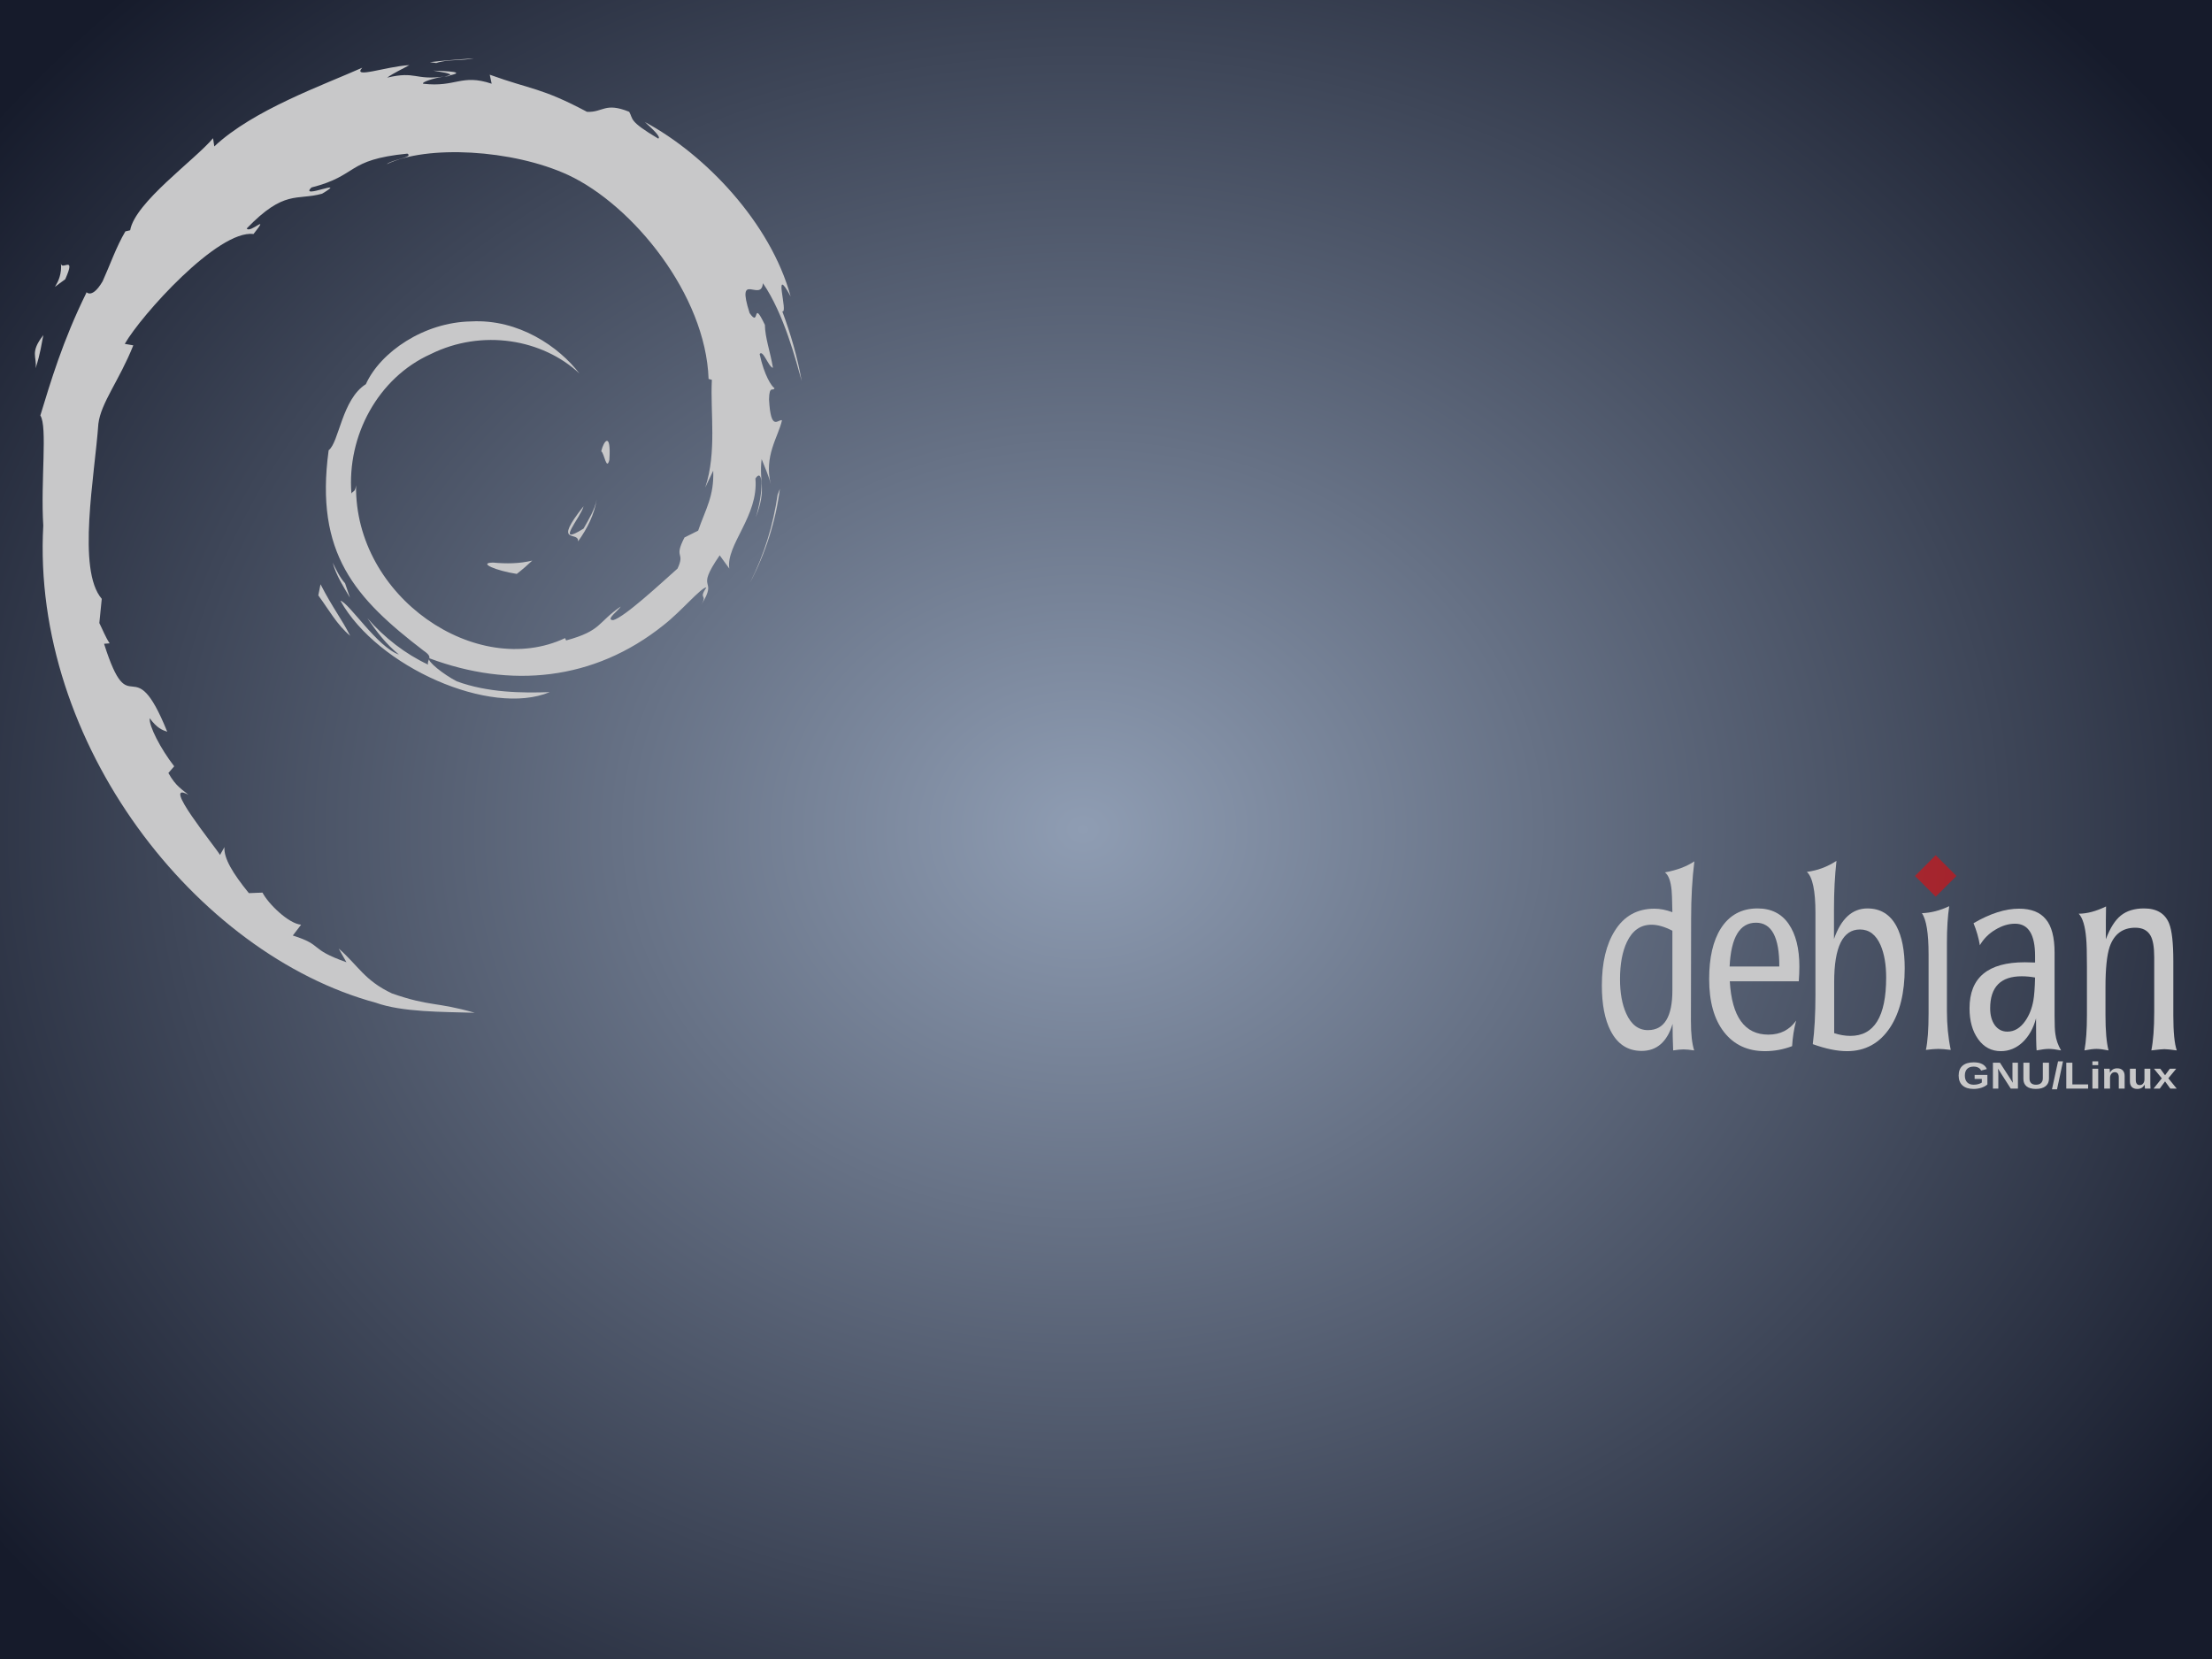
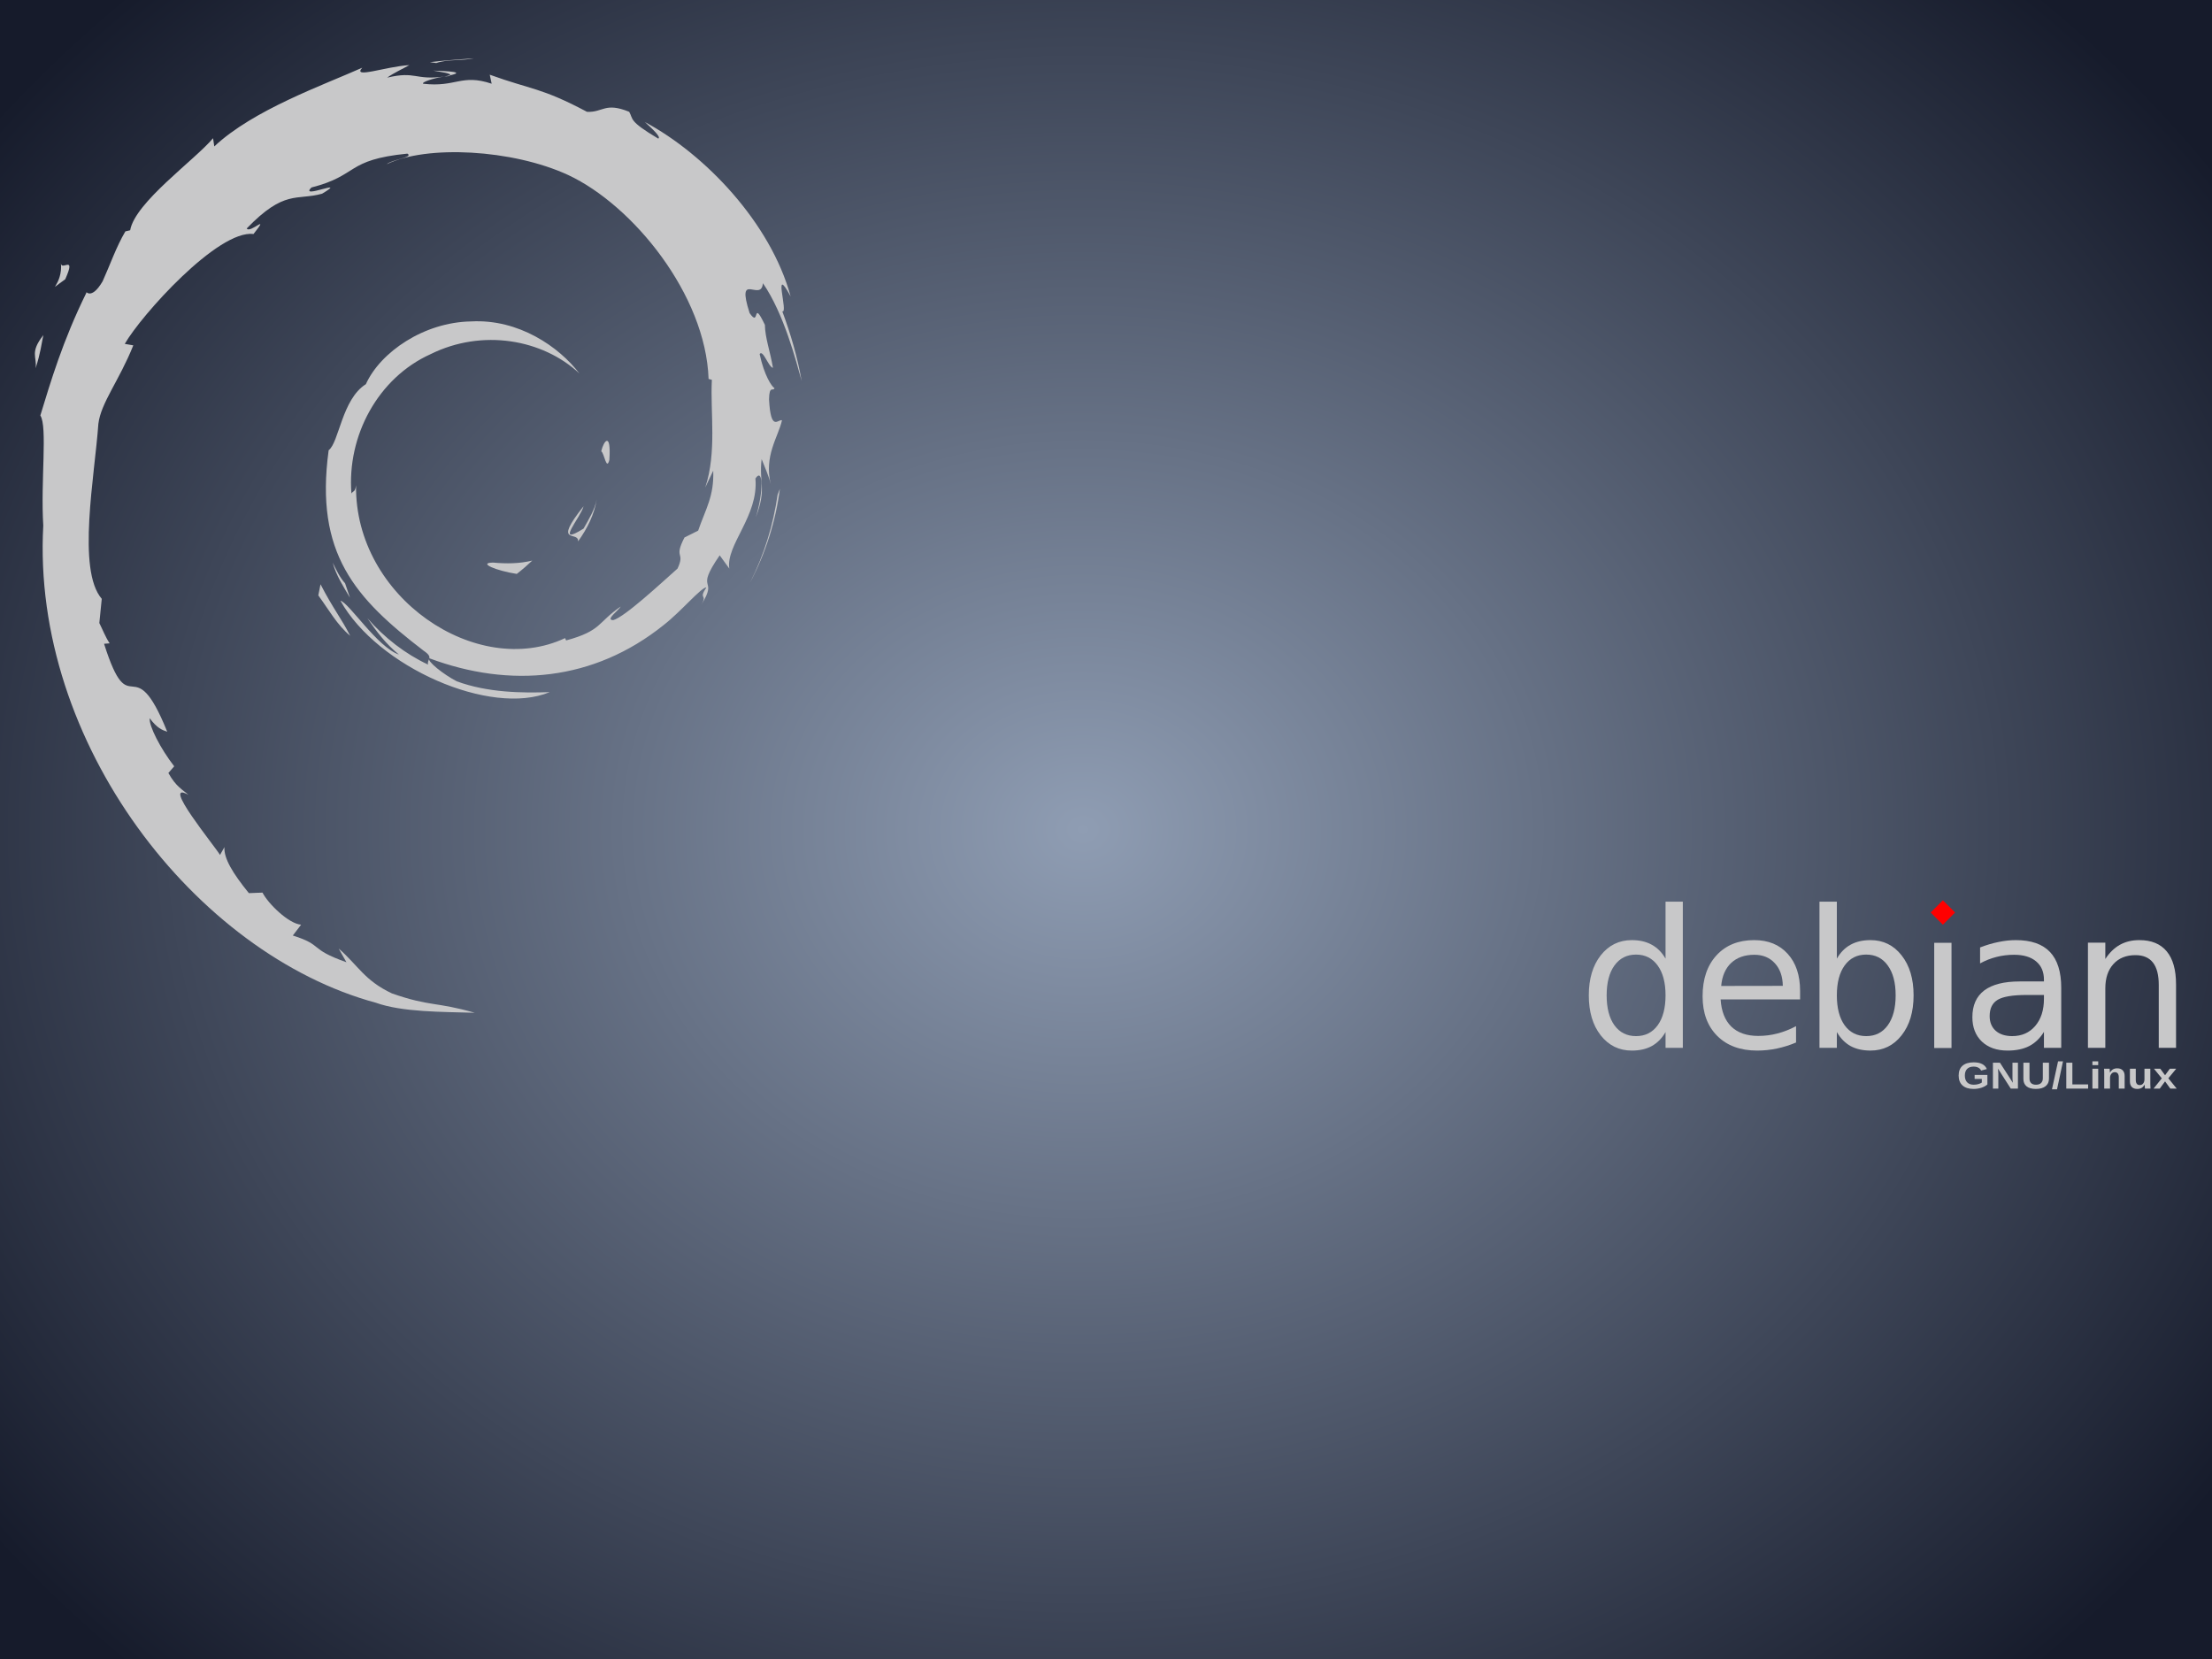
<svg xmlns="http://www.w3.org/2000/svg" xmlns:xlink="http://www.w3.org/1999/xlink" version="1.2" width="640" height="480" id="svg3044">
  <defs id="defs3048">
    <radialGradient cx="943.934" cy="580.806" r="960" fx="943.934" fy="580.806" id="radialGradient3765" xlink:href="#linearGradient3755" gradientUnits="userSpaceOnUse" gradientTransform="matrix(1.244891,0,0,0.8766271,-235.0949,-56.78839)" />
    <linearGradient id="linearGradient3755">
      <stop id="stop3757" style="stop-color:#8f9db3;stop-opacity:1" offset="0" />
      <stop id="stop3759" style="stop-color:#161b2b;stop-opacity:1" offset="1" />
    </linearGradient>
    <radialGradient cx="943.934" cy="580.806" r="960" fx="943.934" fy="580.806" id="radialGradient3088-8" xlink:href="#linearGradient3755-8" gradientUnits="userSpaceOnUse" gradientTransform="matrix(0.4149636,0,0,0.3506509,-78.36497,36.33974)" />
    <linearGradient id="linearGradient3755-8">
      <stop id="stop3757-2" style="stop-color:#8f9db3;stop-opacity:1" offset="0" />
      <stop id="stop3759-7" style="stop-color:#161b2b;stop-opacity:1" offset="1" />
    </linearGradient>
    <radialGradient cx="943.934" cy="580.806" r="960" fx="943.934" fy="580.806" id="radialGradient5367" xlink:href="#linearGradient3755-8" gradientUnits="userSpaceOnUse" gradientTransform="matrix(0.4149636,0,0,0.3506509,-78.36497,36.33974)" />
+     <radialGradient cx="943.934" cy="580.806" r="960" fx="943.934" fy="580.806" id="radialGradient3524" xlink:href="#linearGradient3755-8" gradientUnits="userSpaceOnUse" gradientTransform="matrix(0.4149636,0,0,0.3506509,-78.36497,36.33974)" />
  </defs>
-   <g id="layer1" />
-   <g id="layer2">
-     <flowRoot id="flowRoot5221" xml:space="preserve" style="font-size:40px;font-style:normal;font-variant:normal;font-weight:normal;font-stretch:normal;line-height:125%;letter-spacing:0px;word-spacing:0px;fill:#000000;fill-opacity:1;stroke:none;font-family:LaudatioC;-inkscape-font-specification:LaudatioC">
-       <flowRegion id="flowRegion5223">
-         <rect width="168.814" height="96.61" x="231.864" y="-151.525" id="rect5225" />
-       </flowRegion>
-       <flowPara id="flowPara5227" />
-     </flowRoot>
-     <g id="g5337">
-       <g id="g5305">
-         <rect width="640" height="480" x="0" y="0" id="rect2985" style="fill:url(#radialGradient5367);fill-opacity:1;stroke:none" />
-       </g>
-       <g id="g5310">
-         <g transform="matrix(2.589845,0,0,2.589845,10.30737,12.16168)" id="g3946" style="fill:#c8c8c9;fill-opacity:1;overflow:visible">
-           <g id="Layer_1" style="fill:#c8c8c9;fill-opacity:1">
-             <g transform="matrix(0.9832346,0,0,0.9832346,-0.0013766,1.818197)" id="g3916" style="fill:#c8c8c9;fill-opacity:1">
-               <path d="m 51.986,57.297 c -1.797,0.025 0.34,0.926 2.686,1.287 0.648,-0.506 1.236,-1.018 1.76,-1.516 -1.461,0.358 -2.948,0.366 -4.446,0.229" id="path3918" style="fill:#c8c8c9;fill-opacity:1" />
-               <path d="m 61.631,54.893 c 1.07,-1.477 1.85,-3.094 2.125,-4.766 -0.24,1.192 -0.887,2.221 -1.496,3.307 -3.359,2.115 -0.316,-1.256 -0.002,-2.537 -3.612,4.546 -0.496,2.726 -0.627,3.996" id="path3920" style="fill:#c8c8c9;fill-opacity:1" />
-               <path d="m 65.191,45.629 c 0.217,-3.236 -0.637,-2.213 -0.924,-0.978 0.335,0.174 0.6,2.281 0.924,0.978" id="path3922" style="fill:#c8c8c9;fill-opacity:1" />
-               <path d="m 45.172,1.399 c 0.959,0.172 2.072,0.304 1.916,0.533 1.049,-0.23 1.287,-0.442 -1.916,-0.533" id="path3924" style="fill:#c8c8c9;fill-opacity:1" />
-               <path d="M 47.088,1.932 46.41,2.072 47.041,2.016 47.088,1.932" id="path3926" style="fill:#c8c8c9;fill-opacity:1" />
-               <path d="m 76.992,46.856 c 0.107,2.906 -0.85,4.316 -1.713,6.812 l -1.553,0.776 c -1.271,2.468 0.123,1.567 -0.787,3.53 -1.984,1.764 -6.021,5.52 -7.313,5.863 -0.943,-0.021 0.639,-1.113 0.846,-1.541 -2.656,1.824 -2.131,2.738 -6.193,3.846 L 60.16,65.878 C 50.142,70.591 36.226,61.251 36.409,48.507 c -0.107,0.809 -0.304,0.607 -0.526,0.934 -0.517,-6.557 3.028,-13.143 9.007,-15.832 5.848,-2.895 12.704,-1.707 16.893,2.197 -2.301,-3.014 -6.881,-6.209 -12.309,-5.91 -5.317,0.084 -10.291,3.463 -11.951,7.131 -2.724,1.715 -3.04,6.611 -4.227,7.507 -1.597,11.737 3.004,16.808 10.787,22.773 1.225,0.826 0.345,0.951 0.511,1.58 -2.586,-1.211 -4.954,-3.039 -6.901,-5.277 1.033,1.512 2.148,2.982 3.589,4.137 -2.438,-0.826 -5.695,-5.908 -6.646,-6.115 4.203,7.525 17.052,13.197 23.78,10.383 -3.113,0.115 -7.068,0.064 -10.566,-1.229 -1.469,-0.756 -3.467,-2.322 -3.11,-2.615 9.182,3.43 18.667,2.598 26.612,-3.771 2.021,-1.574 4.229,-4.252 4.867,-4.289 -0.961,1.445 0.164,0.695 -0.574,1.971 2.014,-3.248 -0.875,-1.322 2.082,-5.609 l 1.092,1.504 c -0.406,-2.696 3.348,-5.97 2.967,-10.234 0.861,-1.304 0.961,1.403 0.047,4.403 1.268,-3.328 0.334,-3.863 0.66,-6.609 0.352,0.923 0.814,1.904 1.051,2.878 -0.826,-3.216 0.848,-5.416 1.262,-7.285 -0.408,-0.181 -1.275,1.422 -1.473,-2.377 0.029,-1.65 0.459,-0.865 0.625,-1.271 -0.324,-0.186 -1.174,-1.451 -1.691,-3.877 0.375,-0.57 1.002,1.478 1.512,1.562 -0.328,-1.929 -0.893,-3.4 -0.916,-4.88 -1.49,-3.114 -0.527,0.415 -1.736,-1.337 -1.586,-4.947 1.316,-1.148 1.512,-3.396 2.404,3.483 3.775,8.881 4.404,11.117 -0.48,-2.726 -1.256,-5.367 -2.203,-7.922 0.73,0.307 -1.176,-5.609 0.949,-1.691 C 83.519,18.706 76.074,10.902 69.225,7.24 70.063,8.007 71.121,8.97 70.741,9.121 67.335,7.093 67.934,6.935 67.446,6.078 64.671,4.949 64.489,6.169 62.651,6.08 57.421,3.306 56.413,3.601 51.6,1.863 l 0.219,1.023 c -3.465,-1.154 -4.037,0.438 -7.782,0.004 -0.228,-0.178 1.2,-0.644 2.375,-0.815 -3.35,0.442 -3.193,-0.66 -6.471,0.122 0.808,-0.567 1.662,-0.942 2.524,-1.424 -2.732,0.166 -6.522,1.59 -5.352,0.295 -4.456,1.988 -12.37,4.779 -16.811,8.943 l -0.14,-0.933 c -2.035,2.443 -8.874,7.296 -9.419,10.46 l -0.544,0.127 c -1.059,1.793 -1.744,3.825 -2.584,5.67 -1.385,2.36 -2.03,0.908 -1.833,1.278 -2.724,5.523 -4.077,10.164 -5.246,13.97 0.833,1.245 0.02,7.495 0.335,12.497 -1.368,24.704 17.338,48.69 37.785,54.228 2.997,1.072 7.454,1.031 11.245,1.141 -4.473,-1.279 -5.051,-0.678 -9.408,-2.197 -3.143,-1.48 -3.832,-3.17 -6.058,-5.102 l 0.881,1.557 c -4.366,-1.545 -2.539,-1.912 -6.091,-3.037 l 0.941,-1.229 C 28.751,98.334 26.418,96.056 25.78,94.795 l -1.548,0.061 c -1.86,-2.295 -2.851,-3.949 -2.779,-5.23 l -0.5,0.891 c -0.567,-0.973 -6.843,-8.607 -3.587,-6.83 -0.605,-0.553 -1.409,-0.9 -2.281,-2.484 l 0.663,-0.758 c -1.567,-2.016 -2.884,-4.6 -2.784,-5.461 0.836,1.129 1.416,1.34 1.99,1.533 -3.957,-9.818 -4.179,-0.541 -7.176,-9.994 L 8.412,66.472 C 7.926,65.74 7.631,64.945 7.24,64.165 l 0.276,-2.75 C 4.667,58.121 6.719,47.409 7.13,41.534 7.415,39.145 9.508,36.602 11.1,32.614 l -0.97,-0.167 c 1.854,-3.234 10.586,-12.988 14.63,-12.486 1.959,-2.461 -0.389,-0.009 -0.772,-0.629 4.303,-4.453 5.656,-3.146 8.56,-3.947 3.132,-1.859 -2.688,0.725 -1.203,-0.709 5.414,-1.383 3.837,-3.144 10.9,-3.846 0.745,0.424 -1.729,0.655 -2.35,1.205 4.511,-2.207 14.275,-1.705 20.617,1.225 7.359,3.439 15.627,13.605 15.953,23.17 l 0.371,0.1 c -0.188,3.802 0.582,8.199 -0.752,12.238 l 0.908,-1.912" id="path3928" style="fill:#c8c8c9;fill-opacity:1" />
-               <path d="m 32.372,59.764 -0.252,1.26 c 1.181,1.604 2.118,3.342 3.626,4.596 -1.085,-2.118 -1.891,-2.993 -3.374,-5.856" id="path3930" style="fill:#c8c8c9;fill-opacity:1" />
-               <path d="m 35.164,59.654 c -0.625,-0.691 -0.995,-1.523 -1.409,-2.352 0.396,1.457 1.207,2.709 1.962,3.982 l -0.553,-1.63" id="path3932" style="fill:#c8c8c9;fill-opacity:1" />
-               <path d="m 84.568,48.916 -0.264,0.662 c -0.484,3.438 -1.529,6.84 -3.131,9.994 1.77,-3.328 2.915,-6.968 3.395,-10.656" id="path3934" style="fill:#c8c8c9;fill-opacity:1" />
-               <path d="M 45.527,0.537 C 46.742,0.092 48.514,0.293 49.803,0 48.123,0.141 46.451,0.225 44.8,0.438 l 0.727,0.099" id="path3936" style="fill:#c8c8c9;fill-opacity:1" />
-               <path d="m 2.872,23.219 c 0.28,2.592 -1.95,3.598 0.494,1.889 1.31,-2.951 -0.512,-0.815 -0.494,-1.889" id="path3938" style="fill:#c8c8c9;fill-opacity:1" />
-               <path d="M 0,35.215 C 0.563,33.487 0.665,32.449 0.88,31.449 -0.676,33.438 0.164,33.862 0,35.215" id="path3940" style="fill:#c8c8c9;fill-opacity:1" />
-             </g>
-           </g>
-         </g>
-         <g transform="scale(0.8736553,1.144616)" id="text5217" style="font-size:63.295px;font-style:normal;font-variant:normal;font-weight:bold;font-stretch:normal;text-align:start;line-height:125%;letter-spacing:0px;word-spacing:0px;writing-mode:lr-tb;text-anchor:start;fill:#c8c8c9;fill-opacity:1;stroke:none;font-family:LaudatioC;-inkscape-font-specification:LaudatioC Bold">
-           <path d="m 561.129,217.73 c -0.717,4.389 -1.076,9.199 -1.076,14.431 l -0.063,25.951 c -3e-5,3.249 0.359,5.718 1.076,7.406 -1.435,-0.169 -2.616,-0.253 -3.545,-0.253 -0.886,0 -2.025,0.084 -3.418,0.253 -0.127,-2.363 -0.19,-4.599 -0.19,-6.709 -1.814,4.557 -5.232,6.836 -10.254,6.836 -4.557,0 -7.975,-1.688 -10.254,-5.064 -1.941,-2.869 -2.912,-6.688 -2.912,-11.456 0,-5.781 1.435,-10.401 4.304,-13.862 3.038,-3.713 7.406,-5.57 13.102,-5.57 1.857,3e-5 3.84,0.295 5.95,0.886 -0.084,-3.207 -0.169,-5.042 -0.253,-5.507 -0.295,-2.363 -1.034,-3.882 -2.215,-4.557 3.924,-0.549 7.173,-1.477 9.747,-2.785 m -7.279,32.597 0,-15.064 c -2.574,-1.013 -4.874,-1.519 -6.899,-1.519 -3.629,3e-5 -6.351,1.456 -8.165,4.367 -1.519,2.447 -2.279,5.591 -2.279,9.431 0,3.418 0.675,6.287 2.025,8.608 1.646,2.827 4.051,4.241 7.216,4.241 5.401,1e-5 8.102,-3.355 8.102,-10.064" id="path5245" style="font-weight:normal;line-height:125%;fill:#c8c8c9;fill-opacity:1;font-family:LaudatioC;-inkscape-font-specification:LaudatioC" />
-           <path d="m 595.902,244.314 c -3e-5,1.139 -0.063,2.384 -0.19,3.734 l -22.85,0 c 0.675,8.988 4.937,13.482 12.786,13.482 3.924,0 6.984,-1.182 9.178,-3.545 -0.717,2.11 -1.16,4.262 -1.329,6.456 -2.912,0.844 -5.908,1.266 -8.988,1.266 -5.739,0 -10.254,-1.603 -13.545,-4.81 -3.291,-3.207 -4.937,-7.68 -4.937,-13.419 0,-5.401 1.287,-9.663 3.861,-12.786 2.827,-3.376 6.878,-5.064 12.153,-5.064 4.515,4e-5 7.954,1.308 10.317,3.924 2.363,2.616 3.545,6.203 3.545,10.76 m -6.646,0 c 0.042,-7.384 -2.532,-11.077 -7.722,-11.077 -5.359,3e-5 -8.271,3.692 -8.735,11.077 l 16.457,0" id="path5247" style="font-weight:normal;line-height:125%;fill:#c8c8c9;fill-opacity:1;font-family:LaudatioC;-inkscape-font-specification:LaudatioC" />
-           <path d="m 630.785,244.757 c -3e-5,6.203 -1.604,11.182 -4.81,14.938 -3.46,4.009 -8.228,6.013 -14.305,6.013 -3.249,0 -7.026,-0.591 -11.33,-1.772 0.591,-3.46 0.886,-7.638 0.886,-12.532 l 0,-20.634 c 0,-5.612 -0.949,-9.072 -2.848,-10.38 3.502,-0.338 6.773,-1.266 9.811,-2.785 -0.549,3.798 -0.823,7.806 -0.823,12.026 l 0,7.722 c 2.363,-5.148 6.055,-7.722 11.077,-7.722 4.304,4e-5 7.511,1.498 9.621,4.494 1.814,2.616 2.722,6.161 2.722,10.634 m -6.14,2.342 c -3e-5,-3.249 -0.612,-5.971 -1.836,-8.165 -1.519,-2.658 -3.798,-3.988 -6.836,-3.988 -5.697,3e-5 -8.545,4.431 -8.545,13.292 l 0,12.912 c 1.814,0.464 3.608,0.696 5.38,0.696 7.891,1e-5 11.836,-4.916 11.836,-14.748" id="path5249" style="font-weight:normal;line-height:125%;fill:#c8c8c9;fill-opacity:1;font-family:LaudatioC;-inkscape-font-specification:LaudatioC" />
-           <path d="m 646.034,265.391 c -1.814,-0.169 -3.186,-0.253 -4.114,-0.253 -1.013,0 -2.384,0.084 -4.114,0.253 0.591,-2.11 0.886,-5.19 0.886,-9.241 l 0,-14.938 c 0,-5.317 -0.738,-8.777 -2.215,-10.38 2.996,-0.084 6.013,-0.675 9.051,-1.772 -0.506,2.574 -0.76,5.654 -0.76,9.241 l 0,17.28 c -10e-6,3.46 0.422,6.73 1.266,9.811" id="path5251" style="font-weight:normal;line-height:125%;fill:#c8c8c9;fill-opacity:1;font-family:LaudatioC;-inkscape-font-specification:LaudatioC" />
-           <path d="m 682.572,265.518 c -1.688,-0.253 -3.038,-0.38 -4.051,-0.38 -1.013,0 -2.363,0.127 -4.051,0.38 -0.127,-0.971 -0.19,-3.671 -0.19,-8.102 -0.886,2.532 -2.384,4.557 -4.494,6.076 -2.11,1.477 -4.494,2.215 -7.152,2.215 -3.123,0 -5.633,-1.013 -7.532,-3.038 -1.899,-2.025 -2.848,-4.621 -2.848,-7.785 0,-7.764 6.097,-11.646 18.292,-11.646 1.013,2e-5 2.152,0.021 3.418,0.063 l 0,-1.646 c -3e-5,-5.443 -2.215,-8.165 -6.646,-8.165 -2.152,3e-5 -4.325,0.506 -6.519,1.519 -2.152,0.971 -3.861,2.279 -5.127,3.924 -0.38,-1.814 -1.076,-3.671 -2.089,-5.57 5.486,-2.447 10.507,-3.671 15.064,-3.671 4.009,3e-5 6.962,0.886 8.861,2.658 1.941,1.73 2.912,4.557 2.912,8.482 l 0,15.95 c -3e-5,2.194 0.084,3.713 0.253,4.557 0.253,1.477 0.886,2.869 1.899,4.177 m -8.608,-18.419 c -1.477,-0.211 -2.954,-0.316 -4.431,-0.316 -6.962,2e-5 -10.444,2.701 -10.444,8.102 -10e-6,1.73 0.506,3.144 1.519,4.241 1.055,1.097 2.447,1.646 4.177,1.646 2.321,10e-6 4.304,-0.907 5.95,-2.722 1.308,-1.435 2.194,-3.144 2.658,-5.127 0.295,-1.266 0.485,-3.207 0.57,-5.823" id="path5253" style="font-weight:normal;line-height:125%;fill:#c8c8c9;fill-opacity:1;font-family:LaudatioC;-inkscape-font-specification:LaudatioC" />
-           <path d="m 720.886,265.518 c -2.025,-0.211 -3.397,-0.316 -4.114,-0.316 -0.633,0 -2.068,0.105 -4.304,0.316 0.633,-2.447 0.949,-5.654 0.949,-9.621 l 0,-13.925 c -3e-5,-2.532 -0.401,-4.346 -1.203,-5.443 -0.971,-1.35 -2.658,-2.025 -5.064,-2.025 -4.178,3e-5 -7.005,1.604 -8.482,4.81 -0.928,2.11 -1.393,5.549 -1.392,10.317 l 0,6.962 c -10e-6,3.966 0.338,6.941 1.013,8.925 -1.688,-0.253 -3.017,-0.38 -3.988,-0.38 -1.013,0 -2.342,0.127 -3.988,0.38 0.549,-2.279 0.823,-5.253 0.823,-8.925 l 0,-12.279 c 0,-3.502 -0.084,-5.886 -0.253,-7.152 -0.338,-3.08 -1.16,-5.148 -2.469,-6.203 2.743,4e-5 5.76,-0.612 9.051,-1.836 -0.042,0.971 -0.063,2.131 -0.063,3.481 l 0,4.81 c 1.392,-2.827 3.059,-4.832 5,-6.013 1.941,-1.181 4.494,-1.772 7.659,-1.772 4.177,4e-5 6.941,1.266 8.292,3.798 0.928,1.772 1.392,4.937 1.393,9.494 l 0,13.798 c -4e-5,4.177 0.38,7.11 1.139,8.798" id="path5255" style="font-weight:normal;line-height:125%;fill:#c8c8c9;fill-opacity:1;font-family:LaudatioC;-inkscape-font-specification:LaudatioC" />
-         </g>
-         <rect width="8.481" height="8.481" x="212.576" y="570.991" transform="matrix(0.7071068,-0.7071068,0.7071068,0.7071068,0,0)" id="rect5259" style="opacity:0.519;fill:#ff0000;fill-opacity:1;fill-rule:evenodd;stroke:none" />
-         <text x="531.909" y="335.262" transform="scale(1.064464,0.9394396)" id="text5281" xml:space="preserve" style="font-size:11.576px;font-style:normal;font-variant:normal;font-weight:normal;font-stretch:normal;line-height:125%;letter-spacing:0px;word-spacing:0px;fill:#c8c8c9;fill-opacity:1;stroke:none;font-family:LaudatioC;-inkscape-font-specification:LaudatioC">
-           <tspan x="531.909" y="335.262" id="tspan5283" style="font-style:normal;font-variant:normal;font-weight:bold;font-stretch:normal;fill:#c8c8c9;fill-opacity:1;font-family:Liberation Sans;-inkscape-font-specification:Liberation Sans Bold">GNU/Linux</tspan>
-         </text>
+   <g transform="translate(-15.76271,0)" id="layer1" />
+   <flowRoot transform="translate(-15.76271,0)" id="flowRoot5221" xml:space="preserve" style="font-size:40px;font-style:normal;font-variant:normal;font-weight:normal;font-stretch:normal;line-height:125%;letter-spacing:0px;word-spacing:0px;fill:#000000;fill-opacity:1;stroke:none">
+     <flowRegion id="flowRegion5223">
+       <rect width="168.814" height="96.61" x="231.864" y="-151.525" id="rect5225" />
+     </flowRegion>
+     <flowPara id="flowPara5227" />
+   </flowRoot>
+   <g id="g5305">
+     <rect width="640" height="480" x="0" y="0" id="rect2985" style="fill:url(#radialGradient3524);fill-opacity:1;stroke:none" />
+   </g>
+   <g transform="matrix(2.589845,0,0,2.589845,10.30737,12.16168)" id="g3946" style="fill:#c8c8c9;fill-opacity:1;overflow:visible">
+     <g id="Layer_1" style="fill:#c8c8c9;fill-opacity:1">
+       <g transform="matrix(0.9832346,0,0,0.9832346,-0.0013766,1.818197)" id="g3916" style="fill:#c8c8c9;fill-opacity:1">
+         <path d="m 51.986,57.297 c -1.797,0.025 0.34,0.926 2.686,1.287 0.648,-0.506 1.236,-1.018 1.76,-1.516 -1.461,0.358 -2.948,0.366 -4.446,0.229" id="path3918" style="fill:#c8c8c9;fill-opacity:1" />
+         <path d="m 61.631,54.893 c 1.07,-1.477 1.85,-3.094 2.125,-4.766 -0.24,1.192 -0.887,2.221 -1.496,3.307 -3.359,2.115 -0.316,-1.256 -0.002,-2.537 -3.612,4.546 -0.496,2.726 -0.627,3.996" id="path3920" style="fill:#c8c8c9;fill-opacity:1" />
+         <path d="m 65.191,45.629 c 0.217,-3.236 -0.637,-2.213 -0.924,-0.978 0.335,0.174 0.6,2.281 0.924,0.978" id="path3922" style="fill:#c8c8c9;fill-opacity:1" />
+         <path d="m 45.172,1.399 c 0.959,0.172 2.072,0.304 1.916,0.533 1.049,-0.23 1.287,-0.442 -1.916,-0.533" id="path3924" style="fill:#c8c8c9;fill-opacity:1" />
+         <path d="M 47.088,1.932 46.41,2.072 47.041,2.016 47.088,1.932" id="path3926" style="fill:#c8c8c9;fill-opacity:1" />
+         <path d="m 76.992,46.856 c 0.107,2.906 -0.85,4.316 -1.713,6.812 l -1.553,0.776 c -1.271,2.468 0.123,1.567 -0.787,3.53 -1.984,1.764 -6.021,5.52 -7.313,5.863 -0.943,-0.021 0.639,-1.113 0.846,-1.541 -2.656,1.824 -2.131,2.738 -6.193,3.846 L 60.16,65.878 C 50.142,70.591 36.226,61.251 36.409,48.507 c -0.107,0.809 -0.304,0.607 -0.526,0.934 -0.517,-6.557 3.028,-13.143 9.007,-15.832 5.848,-2.895 12.704,-1.707 16.893,2.197 -2.301,-3.014 -6.881,-6.209 -12.309,-5.91 -5.317,0.084 -10.291,3.463 -11.951,7.131 -2.724,1.715 -3.04,6.611 -4.227,7.507 -1.597,11.737 3.004,16.808 10.787,22.773 1.225,0.826 0.345,0.951 0.511,1.58 -2.586,-1.211 -4.954,-3.039 -6.901,-5.277 1.033,1.512 2.148,2.982 3.589,4.137 -2.438,-0.826 -5.695,-5.908 -6.646,-6.115 4.203,7.525 17.052,13.197 23.78,10.383 -3.113,0.115 -7.068,0.064 -10.566,-1.229 -1.469,-0.756 -3.467,-2.322 -3.11,-2.615 9.182,3.43 18.667,2.598 26.612,-3.771 2.021,-1.574 4.229,-4.252 4.867,-4.289 -0.961,1.445 0.164,0.695 -0.574,1.971 2.014,-3.248 -0.875,-1.322 2.082,-5.609 l 1.092,1.504 c -0.406,-2.696 3.348,-5.97 2.967,-10.234 0.861,-1.304 0.961,1.403 0.047,4.403 1.268,-3.328 0.334,-3.863 0.66,-6.609 0.352,0.923 0.814,1.904 1.051,2.878 -0.826,-3.216 0.848,-5.416 1.262,-7.285 -0.408,-0.181 -1.275,1.422 -1.473,-2.377 0.029,-1.65 0.459,-0.865 0.625,-1.271 -0.324,-0.186 -1.174,-1.451 -1.691,-3.877 0.375,-0.57 1.002,1.478 1.512,1.562 -0.328,-1.929 -0.893,-3.4 -0.916,-4.88 -1.49,-3.114 -0.527,0.415 -1.736,-1.337 -1.586,-4.947 1.316,-1.148 1.512,-3.396 2.404,3.483 3.775,8.881 4.404,11.117 -0.48,-2.726 -1.256,-5.367 -2.203,-7.922 0.73,0.307 -1.176,-5.609 0.949,-1.691 C 83.519,18.706 76.074,10.902 69.225,7.24 70.063,8.007 71.121,8.97 70.741,9.121 67.335,7.093 67.934,6.935 67.446,6.078 64.671,4.949 64.489,6.169 62.651,6.08 57.421,3.306 56.413,3.601 51.6,1.863 l 0.219,1.023 c -3.465,-1.154 -4.037,0.438 -7.782,0.004 -0.228,-0.178 1.2,-0.644 2.375,-0.815 -3.35,0.442 -3.193,-0.66 -6.471,0.122 0.808,-0.567 1.662,-0.942 2.524,-1.424 -2.732,0.166 -6.522,1.59 -5.352,0.295 -4.456,1.988 -12.37,4.779 -16.811,8.943 l -0.14,-0.933 c -2.035,2.443 -8.874,7.296 -9.419,10.46 l -0.544,0.127 c -1.059,1.793 -1.744,3.825 -2.584,5.67 -1.385,2.36 -2.03,0.908 -1.833,1.278 -2.724,5.523 -4.077,10.164 -5.246,13.97 0.833,1.245 0.02,7.495 0.335,12.497 -1.368,24.704 17.338,48.69 37.785,54.228 2.997,1.072 7.454,1.031 11.245,1.141 -4.473,-1.279 -5.051,-0.678 -9.408,-2.197 -3.143,-1.48 -3.832,-3.17 -6.058,-5.102 l 0.881,1.557 c -4.366,-1.545 -2.539,-1.912 -6.091,-3.037 l 0.941,-1.229 C 28.751,98.334 26.418,96.056 25.78,94.795 l -1.548,0.061 c -1.86,-2.295 -2.851,-3.949 -2.779,-5.23 l -0.5,0.891 c -0.567,-0.973 -6.843,-8.607 -3.587,-6.83 -0.605,-0.553 -1.409,-0.9 -2.281,-2.484 l 0.663,-0.758 c -1.567,-2.016 -2.884,-4.6 -2.784,-5.461 0.836,1.129 1.416,1.34 1.99,1.533 -3.957,-9.818 -4.179,-0.541 -7.176,-9.994 L 8.412,66.472 C 7.926,65.74 7.631,64.945 7.24,64.165 l 0.276,-2.75 C 4.667,58.121 6.719,47.409 7.13,41.534 7.415,39.145 9.508,36.602 11.1,32.614 l -0.97,-0.167 c 1.854,-3.234 10.586,-12.988 14.63,-12.486 1.959,-2.461 -0.389,-0.009 -0.772,-0.629 4.303,-4.453 5.656,-3.146 8.56,-3.947 3.132,-1.859 -2.688,0.725 -1.203,-0.709 5.414,-1.383 3.837,-3.144 10.9,-3.846 0.745,0.424 -1.729,0.655 -2.35,1.205 4.511,-2.207 14.275,-1.705 20.617,1.225 7.359,3.439 15.627,13.605 15.953,23.17 l 0.371,0.1 c -0.188,3.802 0.582,8.199 -0.752,12.238 l 0.908,-1.912" id="path3928" style="fill:#c8c8c9;fill-opacity:1" />
+         <path d="m 32.372,59.764 -0.252,1.26 c 1.181,1.604 2.118,3.342 3.626,4.596 -1.085,-2.118 -1.891,-2.993 -3.374,-5.856" id="path3930" style="fill:#c8c8c9;fill-opacity:1" />
+         <path d="m 35.164,59.654 c -0.625,-0.691 -0.995,-1.523 -1.409,-2.352 0.396,1.457 1.207,2.709 1.962,3.982 l -0.553,-1.63" id="path3932" style="fill:#c8c8c9;fill-opacity:1" />
+         <path d="m 84.568,48.916 -0.264,0.662 c -0.484,3.438 -1.529,6.84 -3.131,9.994 1.77,-3.328 2.915,-6.968 3.395,-10.656" id="path3934" style="fill:#c8c8c9;fill-opacity:1" />
+         <path d="M 45.527,0.537 C 46.742,0.092 48.514,0.293 49.803,0 48.123,0.141 46.451,0.225 44.8,0.438 l 0.727,0.099" id="path3936" style="fill:#c8c8c9;fill-opacity:1" />
+         <path d="m 2.872,23.219 c 0.28,2.592 -1.95,3.598 0.494,1.889 1.31,-2.951 -0.512,-0.815 -0.494,-1.889" id="path3938" style="fill:#c8c8c9;fill-opacity:1" />
+         <path d="M 0,35.215 C 0.563,33.487 0.665,32.449 0.88,31.449 -0.676,33.438 0.164,33.862 0,35.215" id="path3940" style="fill:#c8c8c9;fill-opacity:1" />
      </g>
    </g>
  </g>
+   <text x="531.909" y="335.262" transform="scale(1.064464,0.9394396)" id="text5281" xml:space="preserve" style="font-size:11.576px;font-style:normal;font-variant:normal;font-weight:normal;font-stretch:normal;line-height:125%;letter-spacing:0px;word-spacing:0px;fill:#c8c8c9;fill-opacity:1;stroke:none">
+     <tspan x="531.909" y="335.262" id="tspan5283" style="font-style:normal;font-variant:normal;font-weight:bold;font-stretch:normal;fill:#c8c8c9;fill-opacity:1;font-family:Liberation Sans;-inkscape-font-specification:Liberation Sans Bold">GNU/Linux</tspan>
+   </text>
+   <g transform="matrix(1.391417,0,0,1.391417,-385.5859,-1166.468)" id="text3004" style="font-size:12px;font-style:normal;font-variant:normal;font-weight:normal;font-stretch:normal;line-height:125%;letter-spacing:0px;word-spacing:0px;fill:#c8c8c9;fill-opacity:1;stroke:none;font-family:Ubuntu;-inkscape-font-specification:Ubuntu">
+     <path d="m 623.45,1037.666 0,-11.836 3.594,0 0,30.391 -3.594,0 0,-3.281 c -0.755,1.302 -1.712,2.272 -2.871,2.91 -1.146,0.625 -2.526,0.938 -4.141,0.938 -2.643,0 -4.798,-1.055 -6.465,-3.164 -1.654,-2.109 -2.48,-4.883 -2.48,-8.32 -10e-6,-3.438 0.827,-6.211 2.48,-8.32 1.667,-2.109 3.822,-3.164 6.465,-3.164 1.615,0 2.995,0.319 4.141,0.957 1.159,0.625 2.116,1.589 2.871,2.891 m -12.246,7.637 c 0,2.643 0.54,4.72 1.621,6.231 1.094,1.497 2.591,2.246 4.492,2.246 1.901,0 3.398,-0.749 4.492,-2.246 1.094,-1.51 1.641,-3.587 1.641,-6.231 -2e-5,-2.643 -0.547,-4.713 -1.641,-6.211 -1.094,-1.51 -2.591,-2.266 -4.492,-2.266 -1.901,0 -3.398,0.755 -4.492,2.266 -1.081,1.497 -1.621,3.568 -1.621,6.211" id="path4592" style="font-size:40px;letter-spacing:-1.73px;fill:#c8c8c9;font-family:Linux Libertine;-inkscape-font-specification:Linux Libertine" />
+     <path d="m 651.427,1044.385 0,1.758 -16.523,0 c 0.156,2.474 0.898,4.362 2.227,5.664 1.341,1.289 3.203,1.934 5.586,1.934 1.38,0 2.715,-0.169 4.004,-0.508 1.302,-0.339 2.591,-0.846 3.867,-1.523 l 0,3.398 c -1.289,0.547 -2.611,0.964 -3.965,1.25 -1.354,0.286 -2.728,0.43 -4.121,0.43 -3.49,0 -6.257,-1.016 -8.301,-3.047 -2.031,-2.031 -3.047,-4.779 -3.047,-8.242 0,-3.581 0.964,-6.419 2.891,-8.516 1.94,-2.109 4.551,-3.164 7.832,-3.164 2.943,0 5.267,0.951 6.973,2.852 1.719,1.888 2.578,4.46 2.578,7.715 m -3.594,-1.055 c -0.026,-1.966 -0.579,-3.535 -1.66,-4.707 -1.068,-1.172 -2.487,-1.758 -4.258,-1.758 -2.005,10e-5 -3.613,0.567 -4.824,1.699 -1.198,1.133 -1.888,2.728 -2.07,4.785 l 12.812,-0.02" id="path4594" style="font-size:40px;letter-spacing:-1.73px;fill:#c8c8c9;font-family:Linux Libertine;-inkscape-font-specification:Linux Libertine" />
+     <path d="m 671.298,1045.303 c -2e-5,-2.643 -0.547,-4.713 -1.641,-6.211 -1.081,-1.51 -2.572,-2.266 -4.473,-2.266 -1.901,0 -3.398,0.755 -4.492,2.266 -1.081,1.497 -1.621,3.568 -1.621,6.211 -1e-5,2.643 0.54,4.72 1.621,6.231 1.094,1.497 2.591,2.246 4.492,2.246 1.901,0 3.392,-0.749 4.473,-2.246 1.094,-1.51 1.641,-3.587 1.641,-6.231 m -12.227,-7.637 c 0.755,-1.302 1.706,-2.266 2.852,-2.891 1.159,-0.638 2.539,-0.957 4.141,-0.957 2.656,0 4.811,1.055 6.465,3.164 1.667,2.109 2.5,4.883 2.5,8.32 -2e-5,3.438 -0.833,6.211 -2.5,8.32 -1.654,2.109 -3.809,3.164 -6.465,3.164 -1.602,0 -2.982,-0.312 -4.141,-0.938 -1.146,-0.638 -2.096,-1.608 -2.852,-2.91 l 0,3.281 -3.613,0 0,-30.391 3.613,0 0,11.836" id="path4596" style="font-size:40px;letter-spacing:-1.73px;fill:#c8c8c9;font-family:Linux Libertine;-inkscape-font-specification:Linux Libertine" />
+     <path d="m 679.319,1034.378 3.594,0 0,21.875 -3.594,0 0,-21.875" id="path4598" style="font-size:40px;letter-spacing:-1.73px;fill:#c8c8c9;font-family:Linux Libertine;-inkscape-font-specification:Linux Libertine" />
+     <path d="m 698.561,1045.225 c -2.904,0 -4.915,0.332 -6.035,0.996 -1.12,0.664 -1.68,1.797 -1.68,3.398 -10e-6,1.276 0.417,2.292 1.25,3.047 0.846,0.742 1.992,1.113 3.438,1.113 1.992,0 3.587,-0.703 4.785,-2.109 1.211,-1.419 1.816,-3.301 1.816,-5.644 l 0,-0.801 -3.574,0 m 7.168,-1.484 0,12.48 -3.594,0 0,-3.32 c -0.82,1.328 -1.842,2.311 -3.066,2.949 -1.224,0.625 -2.721,0.938 -4.492,0.938 -2.24,0 -4.023,-0.625 -5.352,-1.875 -1.315,-1.263 -1.973,-2.949 -1.973,-5.059 -10e-6,-2.461 0.82,-4.316 2.461,-5.566 1.654,-1.25 4.115,-1.875 7.383,-1.875 l 5.039,0 0,-0.352 c -2e-5,-1.654 -0.547,-2.93 -1.641,-3.828 -1.081,-0.911 -2.604,-1.367 -4.57,-1.367 -1.25,10e-5 -2.467,0.15 -3.652,0.449 -1.185,0.299 -2.324,0.749 -3.418,1.348 l 0,-3.32 c 1.315,-0.508 2.591,-0.885 3.828,-1.133 1.237,-0.26 2.441,-0.391 3.613,-0.391 3.164,0 5.527,0.82 7.09,2.461 1.562,1.641 2.344,4.128 2.344,7.461" id="path4600" style="font-size:40px;letter-spacing:-1.73px;fill:#c8c8c9;font-family:Linux Libertine;-inkscape-font-specification:Linux Libertine" />
+     <path d="m 729.604,1043.018 0,13.203 -3.594,0 0,-13.086 c -1e-5,-2.07 -0.404,-3.62 -1.211,-4.649 -0.807,-1.029 -2.018,-1.543 -3.633,-1.543 -1.94,0 -3.47,0.619 -4.59,1.855 -1.12,1.237 -1.68,2.923 -1.68,5.059 l 0,12.363 -3.613,0 0,-21.875 3.613,0 0,3.398 c 0.859,-1.315 1.868,-2.298 3.027,-2.949 1.172,-0.651 2.52,-0.977 4.043,-0.977 2.513,0 4.414,0.781 5.703,2.344 1.289,1.55 1.934,3.835 1.934,6.856" id="path4602" style="font-size:40px;letter-spacing:-1.73px;fill:#c8c8c9;font-family:Linux Libertine;-inkscape-font-specification:Linux Libertine" />
+     <path d="m 678.575,1028.08 2.541,-2.541 2.541,2.541 -2.541,2.541 -2.541,-2.541" id="path4598-2" style="font-size:40px;font-style:normal;font-variant:normal;font-weight:normal;font-stretch:normal;line-height:125%;letter-spacing:-1.73px;word-spacing:0px;fill:#ff0000;fill-opacity:1;stroke:none;font-family:Linux Libertine;-inkscape-font-specification:Linux Libertine" />
+   </g>
</svg>
